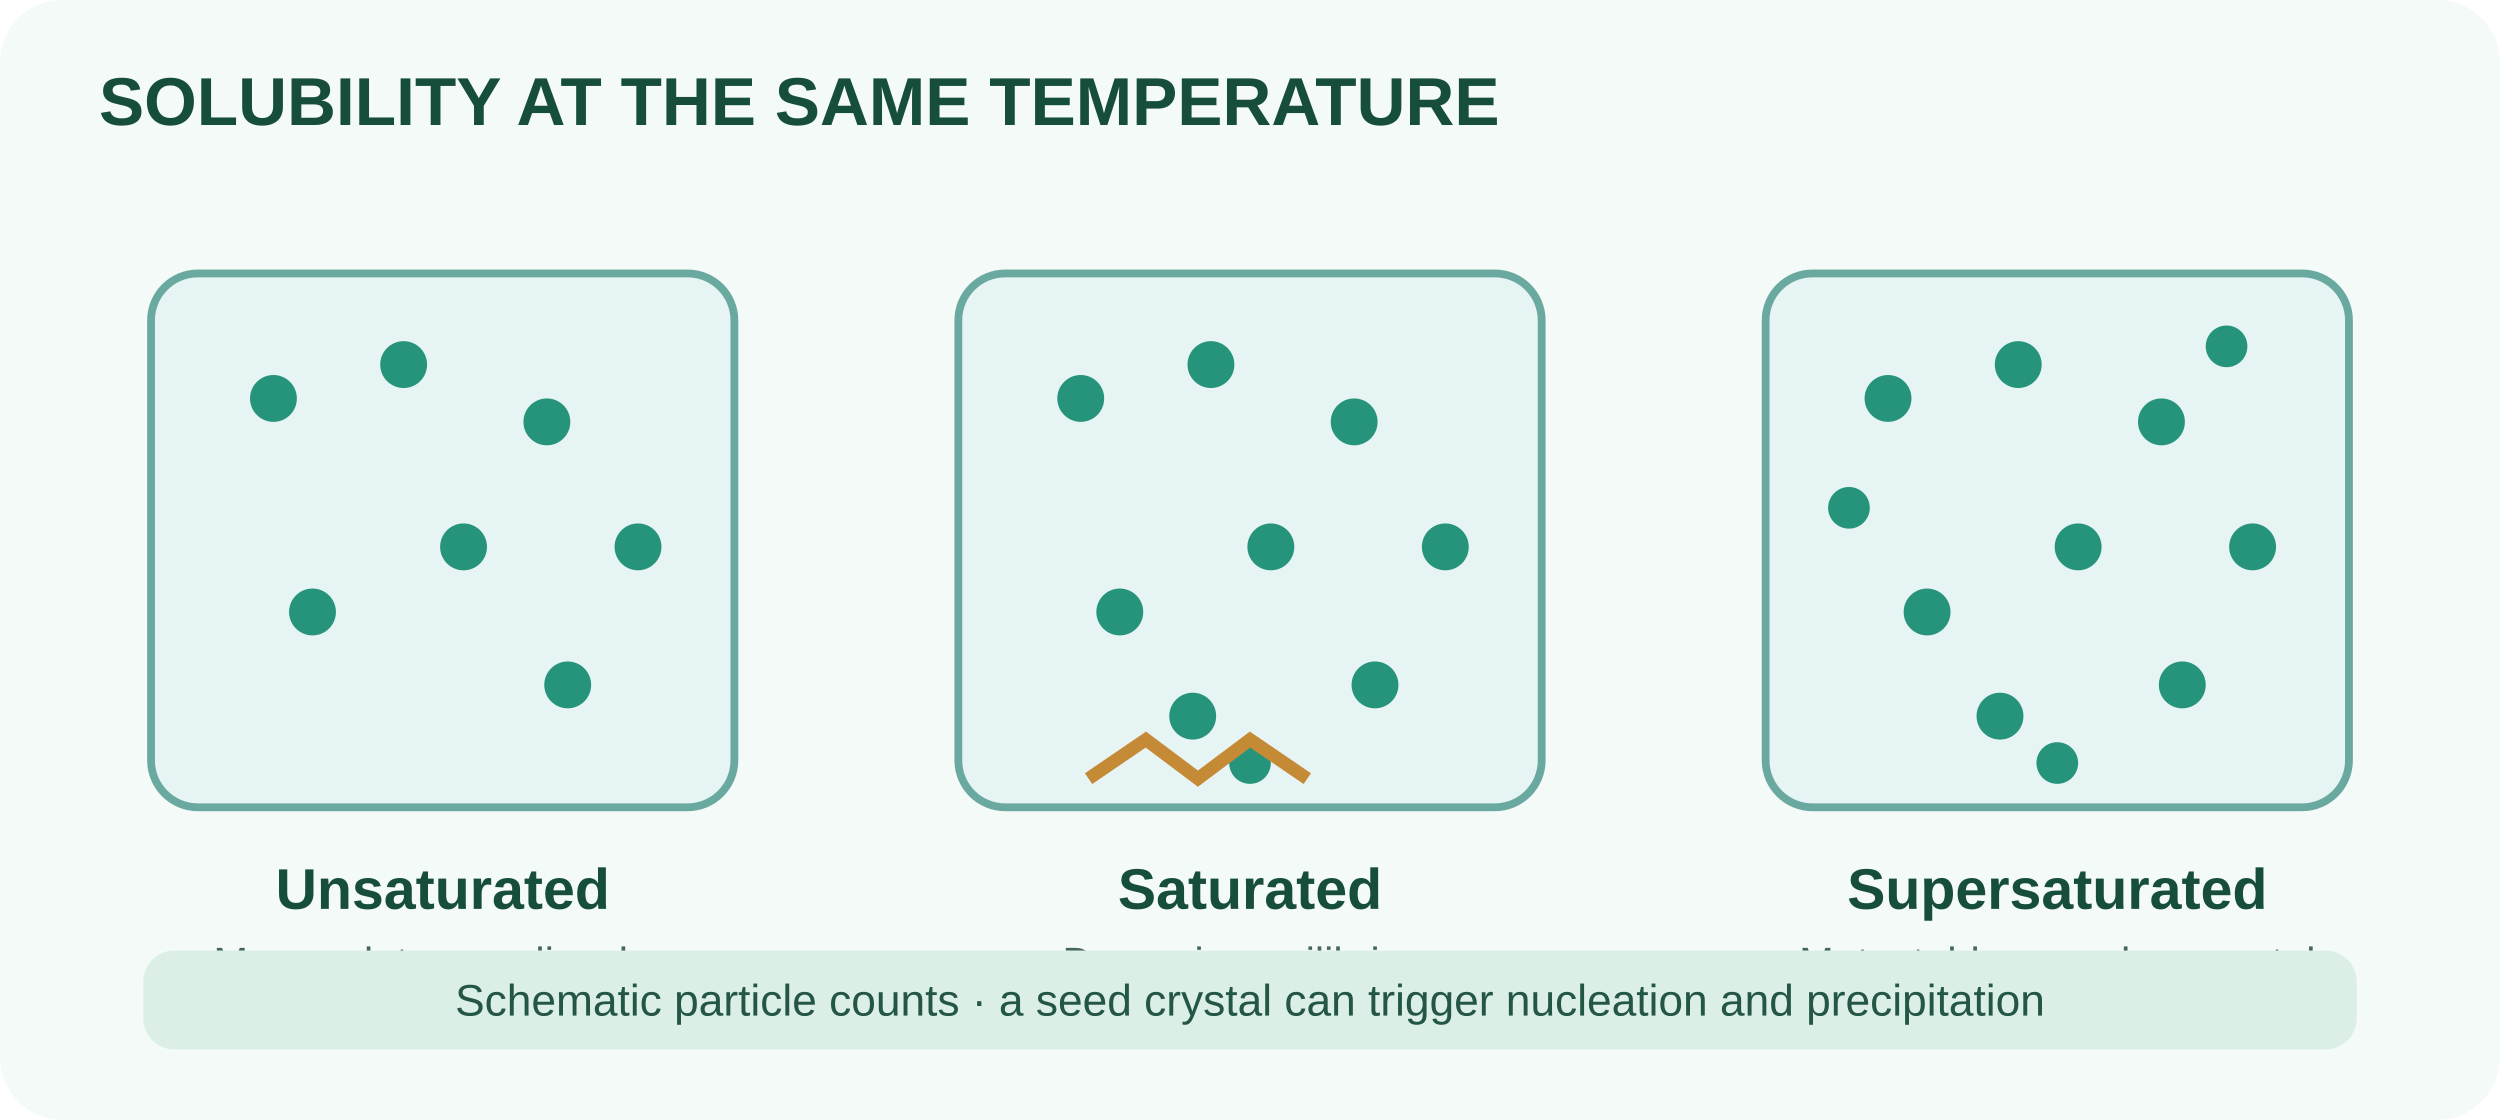
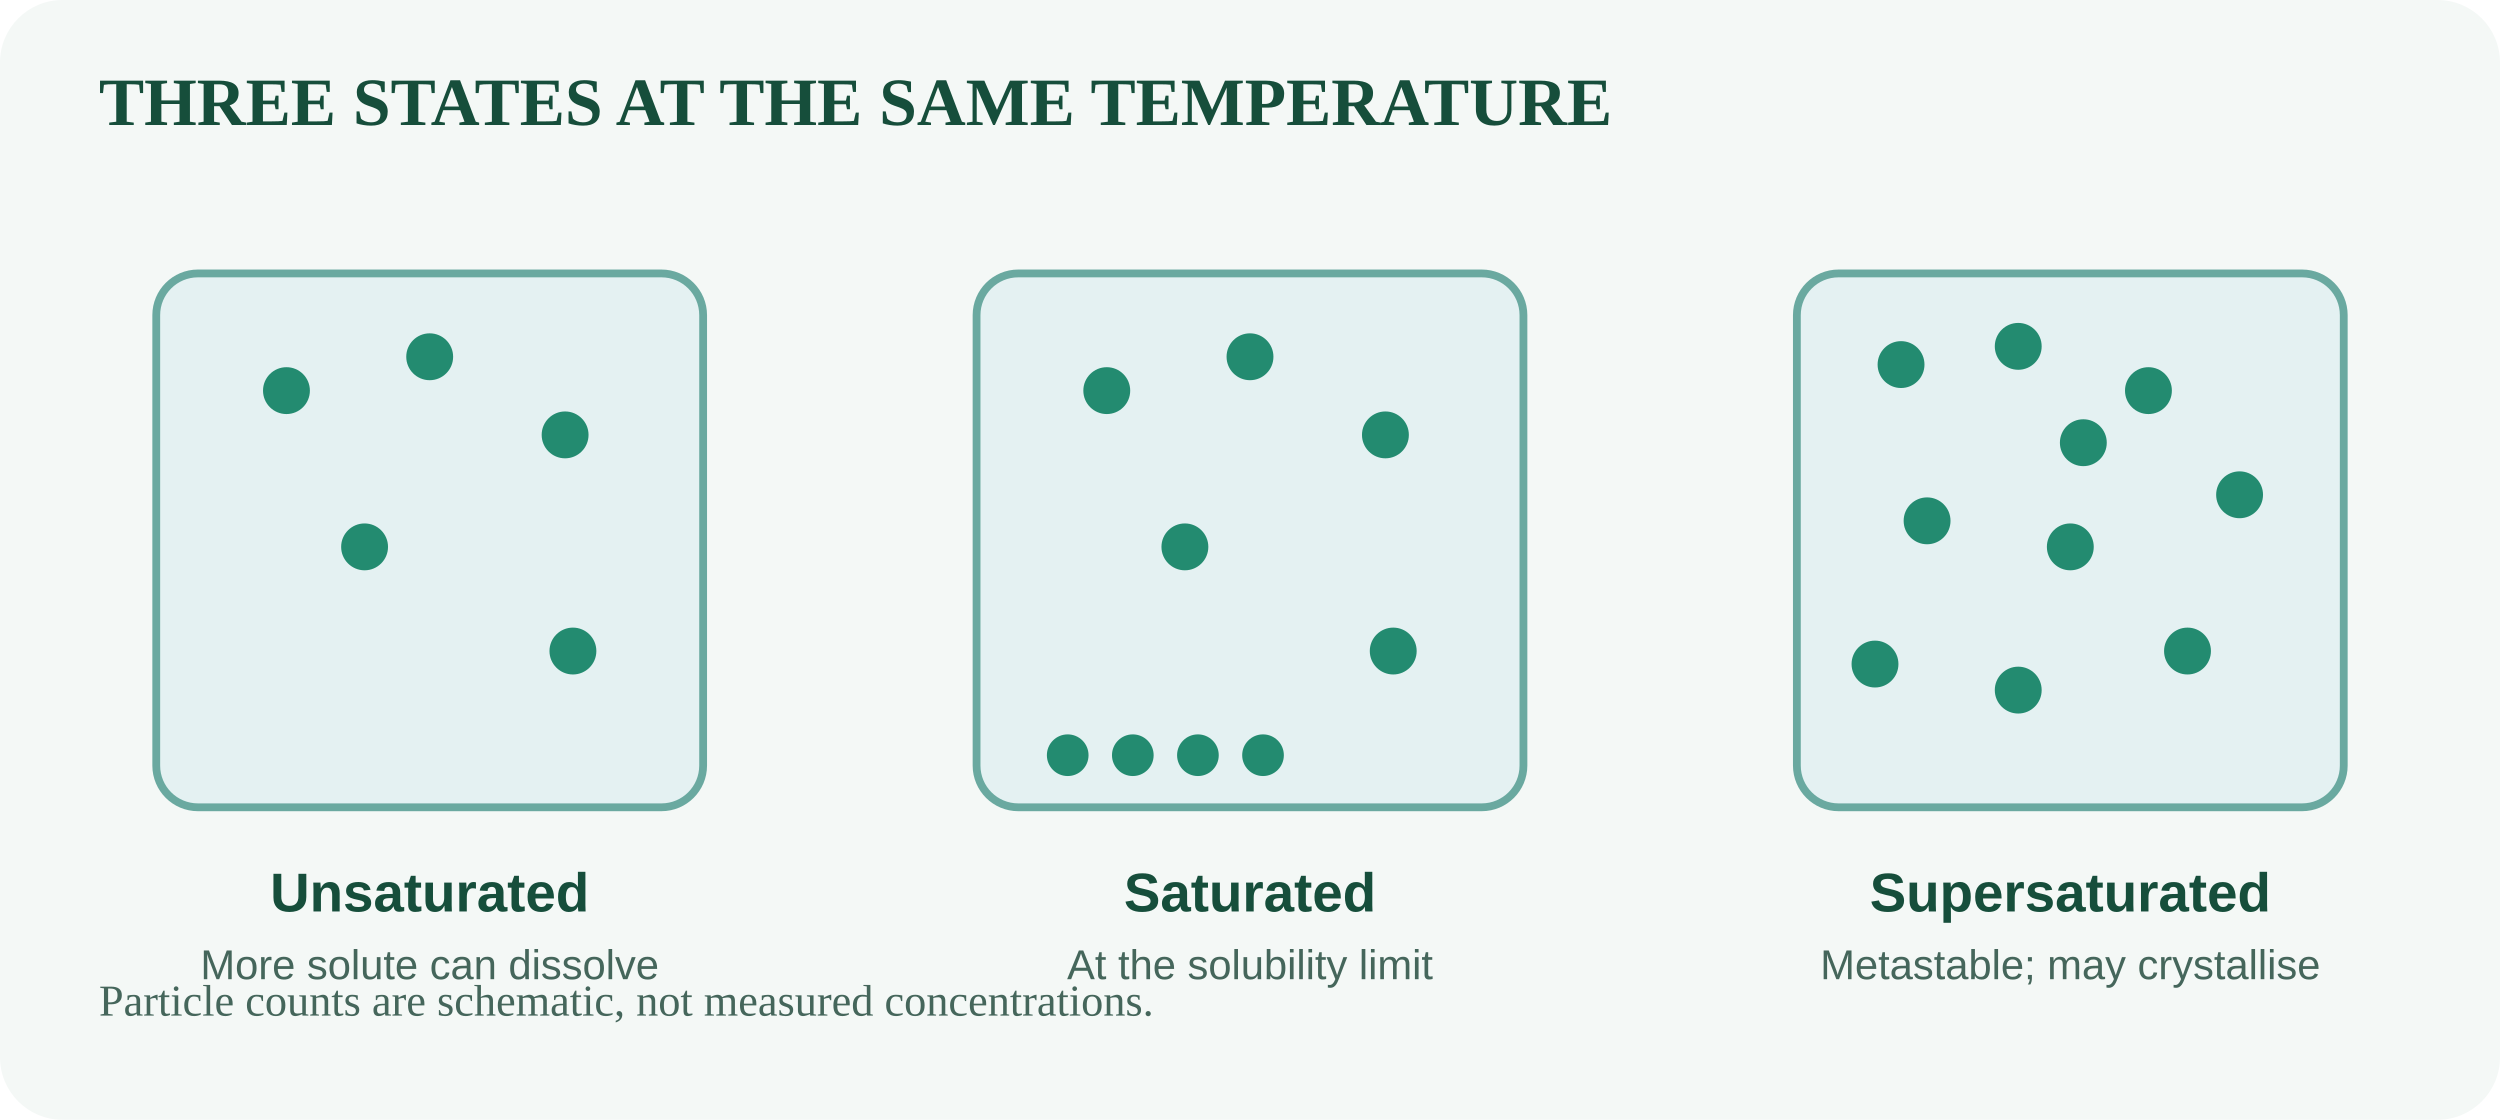
<svg xmlns="http://www.w3.org/2000/svg" viewBox="0 0 960 430" role="img" aria-labelledby="t d">
-   <rect width="960" height="430" rx="24" fill="#f3faf7" />
-   <text x="38" y="48" font-family="Arial" font-size="26" font-weight="700" fill="#164e3b">SOLUBILITY AT THE SAME TEMPERATURE</text>
+   <rect width="960" height="430" rx="24" fill="#f4f8f6" />
+   <text x="38" y="48" font-size="26" font-weight="700" fill="#164e3b">THREE STATES AT THE SAME TEMPERATURE</text>
  <g font-family="Arial" text-anchor="middle">
-     <g transform="translate(170 105)">
-       <rect x="-112" y="0" width="224" height="205" rx="18" fill="#e6f4f4" stroke="#6aa9a0" stroke-width="3" />
-       <g fill="#25947a">
-         <circle cx="-65" cy="48" r="9" />
-         <circle cx="-15" cy="35" r="9" />
-         <circle cx="40" cy="57" r="9" />
-         <circle cx="75" cy="105" r="9" />
-         <circle cx="-50" cy="130" r="9" />
-         <circle cx="8" cy="105" r="9" />
-         <circle cx="48" cy="158" r="9" />
+     <g transform="translate(165 105)">
+       <rect x="-105" y="0" width="210" height="205" rx="16" fill="#e4f1f2" stroke="#6aa9a0" stroke-width="3" />
+       <g fill="#238b70">
+         <circle cx="-55" cy="45" r="9" />
+         <circle cx="0" cy="32" r="9" />
+         <circle cx="52" cy="62" r="9" />
+         <circle cx="-25" cy="105" r="9" />
+         <circle cx="55" cy="145" r="9" />
      </g>
-       <text y="244" font-size="22" font-weight="700" fill="#164e3b">Unsaturated</text>
-       <text y="270" font-size="16" fill="#45665b">More solute can dissolve</text>
+       <text y="245" font-size="21" font-weight="700" fill="#164e3b">Unsaturated</text>
+       <text y="271" font-size="16" fill="#45665b">More solute can dissolve</text>
    </g>
    <g transform="translate(480 105)">
-       <rect x="-112" y="0" width="224" height="205" rx="18" fill="#e6f4f4" stroke="#6aa9a0" stroke-width="3" />
-       <g fill="#25947a">
-         <circle cx="-65" cy="48" r="9" />
-         <circle cx="-15" cy="35" r="9" />
-         <circle cx="40" cy="57" r="9" />
-         <circle cx="75" cy="105" r="9" />
-         <circle cx="-50" cy="130" r="9" />
-         <circle cx="8" cy="105" r="9" />
-         <circle cx="48" cy="158" r="9" />
-         <circle cx="-22" cy="170" r="9" />
-         <circle cx="0" cy="188" r="8" />
+       <rect x="-105" y="0" width="210" height="205" rx="16" fill="#e4f1f2" stroke="#6aa9a0" stroke-width="3" />
+       <g fill="#238b70">
+         <circle cx="-55" cy="45" r="9" />
+         <circle cx="0" cy="32" r="9" />
+         <circle cx="52" cy="62" r="9" />
+         <circle cx="-25" cy="105" r="9" />
+         <circle cx="55" cy="145" r="9" />
+         <circle cx="-70" cy="185" r="8" />
+         <circle cx="-45" cy="185" r="8" />
+         <circle cx="-20" cy="185" r="8" />
+         <circle cx="5" cy="185" r="8" />
      </g>
-       <path d="M-62 194 l22 -15 20 15 20 -15 22 15" fill="none" stroke="#c58a35" stroke-width="5" />
-       <text y="244" font-size="22" font-weight="700" fill="#164e3b">Saturated</text>
-       <text y="270" font-size="16" fill="#45665b">Dynamic equilibrium</text>
+       <text y="245" font-size="21" font-weight="700" fill="#164e3b">Saturated</text>
+       <text y="271" font-size="16" fill="#45665b">At the solubility limit</text>
    </g>
-     <g transform="translate(790 105)">
-       <rect x="-112" y="0" width="224" height="205" rx="18" fill="#e6f4f4" stroke="#6aa9a0" stroke-width="3" />
-       <g fill="#25947a">
-         <circle cx="-65" cy="48" r="9" />
-         <circle cx="-15" cy="35" r="9" />
-         <circle cx="40" cy="57" r="9" />
-         <circle cx="75" cy="105" r="9" />
-         <circle cx="-50" cy="130" r="9" />
-         <circle cx="8" cy="105" r="9" />
-         <circle cx="48" cy="158" r="9" />
-         <circle cx="-22" cy="170" r="9" />
-         <circle cx="0" cy="188" r="8" />
-         <circle cx="-80" cy="90" r="8" />
-         <circle cx="65" cy="28" r="8" />
+     <g transform="translate(795 105)">
+       <rect x="-105" y="0" width="210" height="205" rx="16" fill="#e4f1f2" stroke="#6aa9a0" stroke-width="3" />
+       <g fill="#238b70">
+         <circle cx="-65" cy="35" r="9" />
+         <circle cx="-20" cy="28" r="9" />
+         <circle cx="30" cy="45" r="9" />
+         <circle cx="65" cy="85" r="9" />
+         <circle cx="-55" cy="95" r="9" />
+         <circle cx="0" cy="105" r="9" />
+         <circle cx="45" cy="145" r="9" />
+         <circle cx="-20" cy="160" r="9" />
+         <circle cx="5" cy="65" r="9" />
+         <circle cx="-75" cy="150" r="9" />
      </g>
-       <text y="244" font-size="22" font-weight="700" fill="#164e3b">Supersaturated</text>
-       <text y="270" font-size="16" fill="#45665b">Metastable · seed → crystal</text>
+       <text y="245" font-size="21" font-weight="700" fill="#164e3b">Supersaturated</text>
+       <text y="271" font-size="16" fill="#45665b">Metastable; may crystallise</text>
    </g>
  </g>
-   <rect x="55" y="365" width="850" height="38" rx="12" fill="#dcefe7" />
-   <text x="480" y="390" text-anchor="middle" font-family="Arial" font-size="17" fill="#245646">Schematic particle counts · a seed crystal can trigger nucleation and precipitation</text>
+   <text x="38" y="390" font-size="17" fill="#45665b">Particle counts are schematic, not measured concentrations.</text>
</svg>
